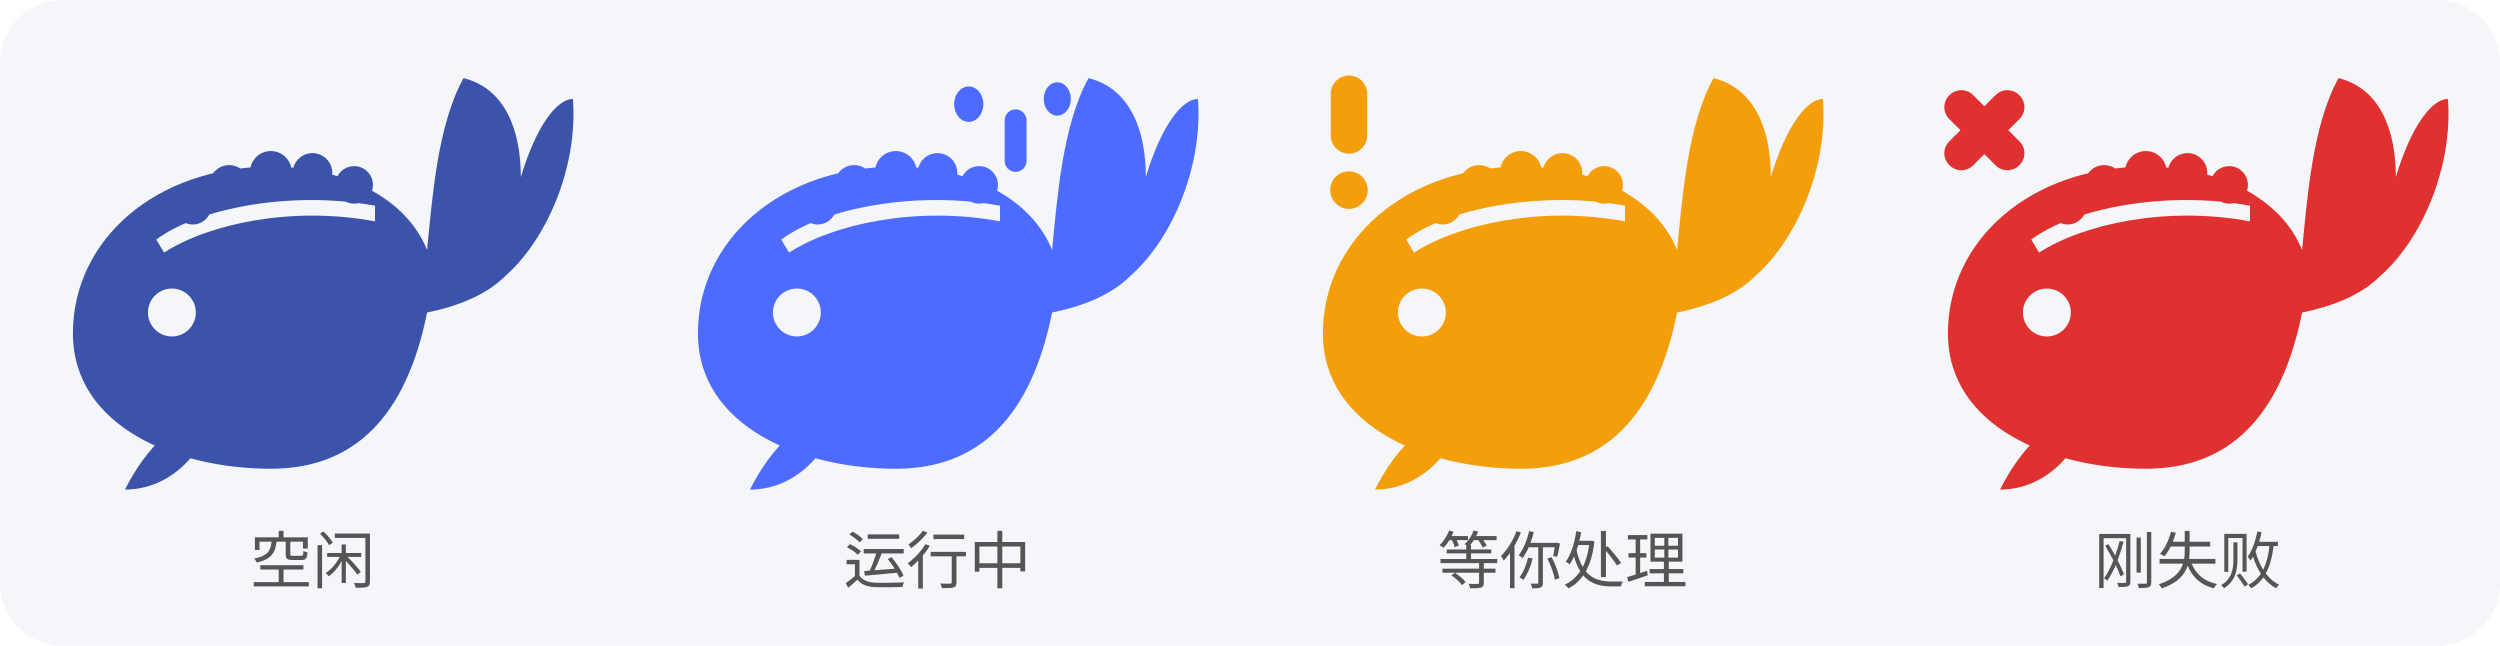
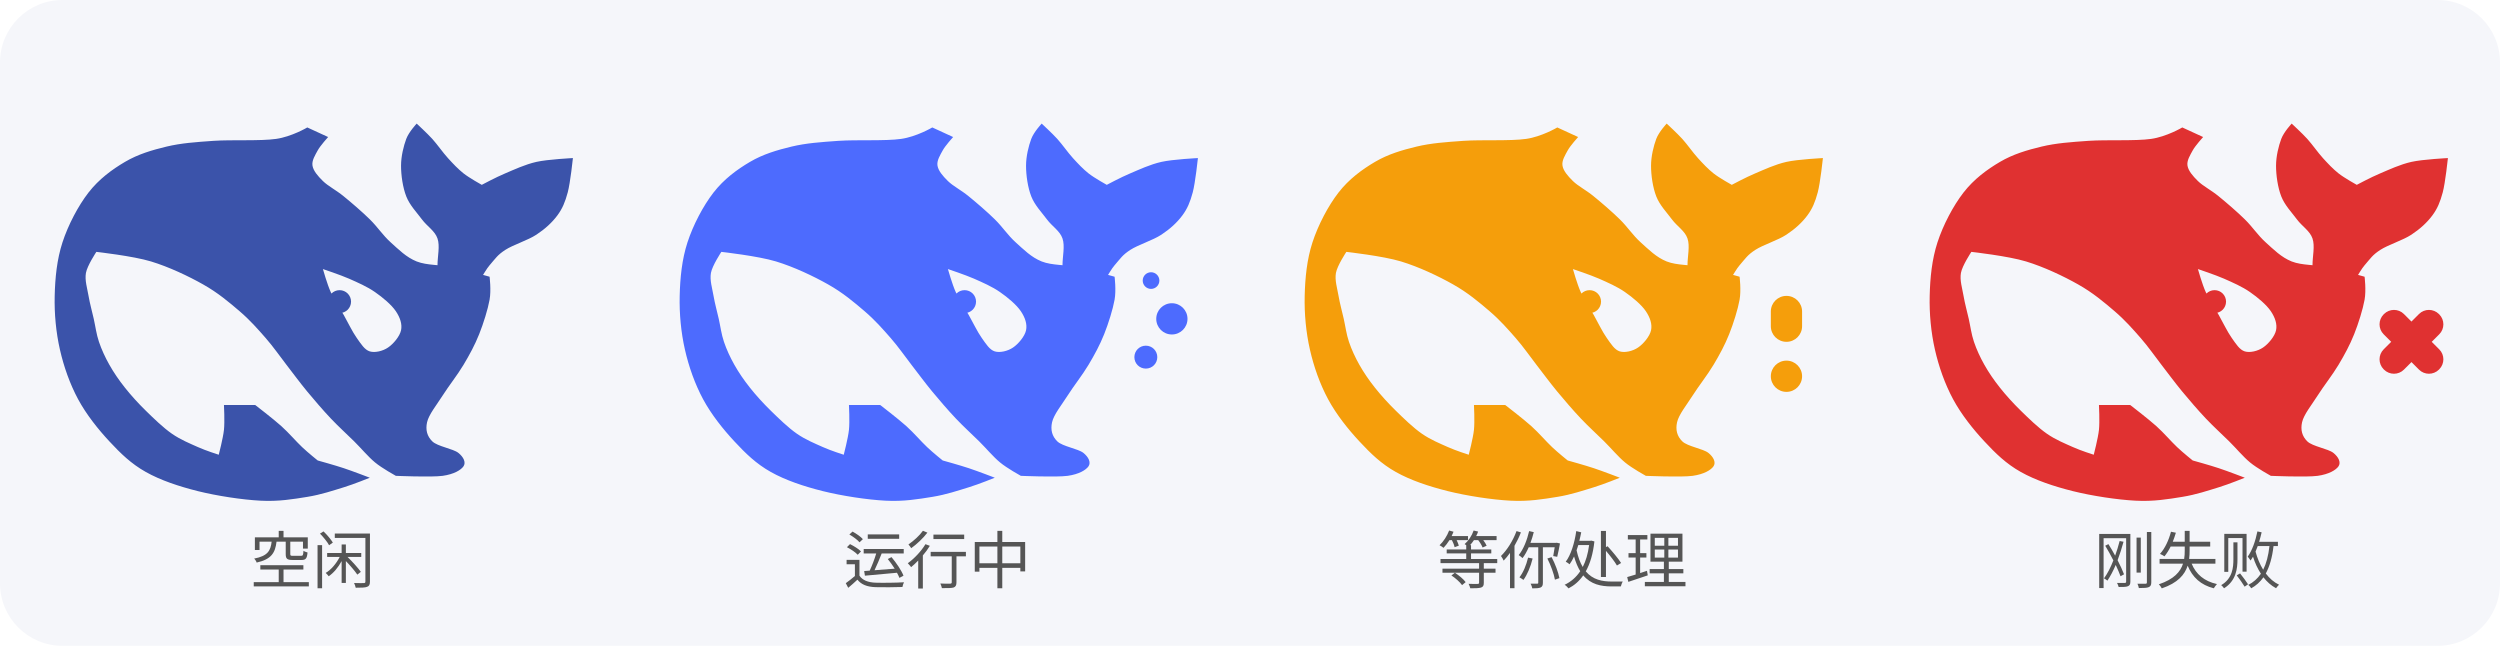
<svg xmlns="http://www.w3.org/2000/svg" width="480" height="124" viewBox="0 0 480 124">
  <rect width="100%" height="100%" rx="12" fill="#f5f6fa" />
-   <g transform="translate(10 10)">
-     <path transform="scale(1)" d="M4 54 C4 36 20 22 42 22 C56 22 68 28 72 38 C73 28 74 14 79 5 C87 7 90 15 90 24 C93 14 97 9 100 9 C101 22 95 36 87 43 C83 47 77 49 72 50 C68 70 58 80 42 80 C24 80 4 72 4 54 Z M30 72 C28 78 22 84 14 84 C18 76 24 70 32 68 Z M27 25.9 C28.99 25.9 30.6 27.51 30.6 29.5 C30.6 31.49 28.99 33.1 27 33.1 C25.01 33.1 23.4 31.49 23.4 29.5 C23.4 27.51 25.01 25.9 27 25.9 Z M34 21.7 C36.1 21.7 37.8 23.4 37.8 25.5 C37.8 27.6 36.1 29.3 34 29.3 C31.9 29.3 30.2 27.6 30.2 25.5 C30.2 23.4 31.9 21.7 34 21.7 Z M42 19 C44.21 19 46 20.79 46 23 C46 25.21 44.21 27 42 27 C39.79 27 38 25.21 38 23 C38 20.79 39.79 19 42 19 Z M50 19.4 C52.1 19.4 53.8 21.1 53.8 23.2 C53.8 25.3 52.1 27 50 27 C47.9 27 46.2 25.3 46.2 23.2 C46.2 21.1 47.9 19.4 50 19.4 Z M58 21.9 C59.99 21.9 61.6 23.51 61.6 25.5 C61.6 27.49 59.99 29.1 58 29.1 C56.01 29.1 54.4 27.49 54.4 25.5 C54.4 23.51 56.01 21.9 58 21.9 Z M21.5 38.5 C30 33 46 29.5 62 32.5 L62 29.5 C46 26.5 28 30 20 36 Z M23 45.4 C20.46 45.4 18.4 47.46 18.4 50 C18.4 52.54 20.46 54.6 23 54.6 C25.54 54.6 27.6 52.54 27.6 50 C27.6 47.46 25.54 45.4 23 45.4 Z" fill="rgb(59,83,170)" />
+   <g transform="translate(10 23)">
+     <path d="M22 5.14 C24.83 4.47 27.5 4.29 31 4.04 C34.5 3.8 40 4.1 43 3.67 C46 3.25 49 1.47 49 1.47 C49 1.47 53 3.31 53 3.31 C53 3.31 51.5 4.96 51 5.88 C50.5 6.8 49.83 7.84 50 8.82 C50.17 9.8 51 10.78 52 11.76 C53 12.74 54.5 13.47 56 14.7 C57.5 15.92 59.5 17.64 61 19.11 C62.5 20.58 63.5 22.17 65 23.52 C66.5 24.87 68 26.4 70 27.2 C72 27.99 74.67 27.81 77 28.3 C79.33 28.79 84 30.13 84 30.13 C84 30.13 84.33 32.71 84 34.55 C83.67 36.38 82.83 39.08 82 41.16 C81.17 43.24 80.17 45.08 79 47.04 C77.83 49 76.17 51.08 75 52.92 C73.83 54.76 72.33 56.59 72 58.06 C71.67 59.53 72 60.76 73 61.74 C74 62.72 77 63.15 78 63.95 C79 64.74 79.5 65.78 79 66.52 C78.5 67.25 77.17 68.05 75 68.36 C72.83 68.66 66 68.36 66 68.36 C66 68.36 63.33 66.89 62 65.78 C60.67 64.68 59.42 63.15 58 61.74 C56.58 60.33 55 58.92 53.5 57.33 C52 55.74 50.42 53.9 49 52.19 C47.58 50.47 46.33 48.76 45 47.04 C43.67 45.32 42.5 43.61 41 41.89 C39.5 40.18 38 38.46 36 36.75 C34 35.04 31.83 33.2 29 31.61 C26.17 30.01 22.42 28.24 19 27.2 C15.58 26.15 8.5 25.36 8.5 25.36 C8.5 25.36 6.75 27.99 6.5 29.4 C6.25 30.81 6.75 32.34 7 33.81 C7.25 35.28 7.67 36.75 8 38.22 C8.33 39.69 8.5 41.16 9 42.63 C9.5 44.1 10.17 45.57 11 47.04 C11.83 48.51 12.83 49.98 14 51.45 C15.17 52.92 16.5 54.39 18 55.86 C19.5 57.33 21.33 59.11 23 60.27 C24.67 61.43 26.5 62.17 28 62.84 C29.5 63.52 32 64.31 32 64.31 C32 64.31 32.83 61.13 33 59.53 C33.17 57.94 33 54.76 33 54.76 C33 54.76 39 54.76 39 54.76 C39 54.76 42.5 57.45 44 58.8 C45.5 60.15 46.83 61.74 48 62.84 C49.17 63.95 51 65.41 51 65.41 C51 65.41 54.33 66.33 56 66.89 C57.67 67.44 61 68.72 61 68.72 C61 68.72 58 69.95 56 70.56 C54 71.17 51.67 71.97 49 72.4 C46.33 72.83 43.5 73.32 40 73.13 C36.5 72.95 31.67 72.21 28 71.3 C24.33 70.38 20.83 69.21 18 67.62 C15.17 66.03 13.17 64.07 11 61.74 C8.83 59.41 6.58 56.59 5 53.66 C3.42 50.72 2.25 47.41 1.5 44.1 C0.75 40.79 0.42 37.24 0.5 33.81 C0.58 30.38 0.92 26.83 2 23.52 C3.08 20.21 5 16.54 7 13.96 C9 11.39 11.5 9.55 14 8.08 C16.5 6.61 19.17 5.82 22 5.14 Z M52 28.66 C52 28.66 52.83 31.61 53.5 33.08 C54.17 34.55 55.17 36.02 56 37.48 C56.83 38.95 57.67 40.73 58.5 41.89 C59.33 43.06 60 44.16 61 44.47 C62 44.77 63.5 44.41 64.5 43.73 C65.5 43.06 66.75 41.59 67 40.42 C67.25 39.26 66.83 37.98 66 36.75 C65.17 35.52 63.5 34.12 62 33.08 C60.5 32.03 58.67 31.24 57 30.5 C55.33 29.77 52 28.66 52 28.66 Z M55.2 32.71 C56.42 32.71 57.4 33.7 57.4 34.91 C57.4 36.13 56.42 37.11 55.2 37.11 C53.98 37.11 53 36.13 53 34.91 C53 33.7 53.98 32.71 55.2 32.71 Z M70 0.73 C70 0.73 72 2.57 73 3.67 C74 4.78 75 6.25 76 7.35 C77 8.45 77.92 9.43 79 10.29 C80.08 11.15 82.5 12.49 82.5 12.49 C82.5 12.49 85.25 11.02 87 10.29 C88.75 9.55 90.83 8.57 93 8.08 C95.17 7.59 100 7.35 100 7.35 C100 7.35 99.5 12.13 99 13.96 C98.5 15.8 98 17.03 97 18.38 C96 19.72 94.67 20.95 93 22.05 C91.33 23.15 88.5 24.01 87 24.99 C85.5 25.97 85.17 26.58 84 27.93 C82.83 29.28 81.67 32.22 80 33.08 C78.33 33.93 75 33.93 74 33.08 C73 32.22 74 29.64 74 27.93 C74 26.21 74.5 24.25 74 22.79 C73.5 21.32 72 20.46 71 19.11 C70 17.76 68.67 16.41 68 14.7 C67.33 12.98 67 10.66 67 8.82 C67 6.98 67.5 5.02 68 3.67 C68.5 2.33 70 0.73 70 0.73 Z" fill="rgb(59,83,170)" />
  </g>
  <text x="60" y="112" text-anchor="middle" font-family="-apple-system, PingFang SC, Microsoft YaHei, sans-serif" font-size="12" fill="#555">空闲</text>
-   <g transform="translate(130 10)">
-     <path transform="scale(1)" d="M4 54 C4 36 20 22 42 22 C56 22 68 28 72 38 C73 28 74 14 79 5 C87 7 90 15 90 24 C93 14 97 9 100 9 C101 22 95 36 87 43 C83 47 77 49 72 50 C68 70 58 80 42 80 C24 80 4 72 4 54 Z M30 72 C28 78 22 84 14 84 C18 76 24 70 32 68 Z M27 25.9 C28.99 25.9 30.6 27.51 30.6 29.5 C30.6 31.49 28.99 33.1 27 33.1 C25.01 33.1 23.4 31.49 23.4 29.5 C23.4 27.51 25.01 25.9 27 25.9 Z M34 21.7 C36.1 21.7 37.8 23.4 37.8 25.5 C37.8 27.6 36.1 29.3 34 29.3 C31.9 29.3 30.2 27.6 30.2 25.5 C30.2 23.4 31.9 21.7 34 21.7 Z M42 19 C44.21 19 46 20.79 46 23 C46 25.21 44.21 27 42 27 C39.79 27 38 25.21 38 23 C38 20.79 39.79 19 42 19 Z M50 19.4 C52.1 19.4 53.8 21.1 53.8 23.2 C53.8 25.3 52.1 27 50 27 C47.9 27 46.2 25.3 46.2 23.2 C46.2 21.1 47.9 19.4 50 19.4 Z M58 21.9 C59.99 21.9 61.6 23.51 61.6 25.5 C61.6 27.49 59.99 29.1 58 29.1 C56.01 29.1 54.4 27.49 54.4 25.5 C54.4 23.51 56.01 21.9 58 21.9 Z M21.5 38.5 C30 33 46 29.5 62 32.5 L62 29.5 C46 26.5 28 30 20 36 Z M23 45.4 C20.46 45.4 18.4 47.46 18.4 50 C18.4 52.54 20.46 54.6 23 54.6 C25.54 54.6 27.6 52.54 27.6 50 C27.6 47.46 25.54 45.4 23 45.4 Z M65 11 L65 11 C66.16 11 67.1 11.94 67.1 13.1 L67.1 20.9 C67.1 22.06 66.16 23 65 23 L65 23 C63.84 23 62.9 22.06 62.9 20.9 L62.9 13.1 C62.9 11.94 63.84 11 65 11 Z M56 6.6 C57.55 6.6 58.8 8.12 58.8 10 C58.8 11.88 57.55 13.4 56 13.4 C54.45 13.4 53.2 11.88 53.2 10 C53.2 8.12 54.45 6.6 56 6.6 Z M73 5.8 C74.44 5.8 75.6 7.23 75.6 9 C75.6 10.77 74.44 12.2 73 12.2 C71.56 12.2 70.4 10.77 70.4 9 C70.4 7.23 71.56 5.8 73 5.8 Z" fill="rgb(77,107,254)" />
+   <g transform="translate(130 23)">
+     <path d="M22 5.14 C24.83 4.47 27.5 4.29 31 4.04 C34.5 3.8 40 4.1 43 3.67 C46 3.25 49 1.47 49 1.47 C49 1.47 53 3.31 53 3.31 C53 3.31 51.5 4.96 51 5.88 C50.5 6.8 49.83 7.84 50 8.82 C50.17 9.8 51 10.78 52 11.76 C53 12.74 54.5 13.47 56 14.7 C57.5 15.92 59.5 17.64 61 19.11 C62.5 20.58 63.5 22.17 65 23.52 C66.5 24.87 68 26.4 70 27.2 C72 27.99 74.67 27.81 77 28.3 C79.33 28.79 84 30.13 84 30.13 C84 30.13 84.33 32.71 84 34.55 C83.67 36.38 82.83 39.08 82 41.16 C81.17 43.24 80.17 45.08 79 47.04 C77.83 49 76.17 51.08 75 52.92 C73.83 54.76 72.33 56.59 72 58.06 C71.67 59.53 72 60.76 73 61.74 C74 62.72 77 63.15 78 63.95 C79 64.74 79.5 65.78 79 66.52 C78.5 67.25 77.17 68.05 75 68.36 C72.83 68.66 66 68.36 66 68.36 C66 68.36 63.33 66.89 62 65.78 C60.67 64.68 59.42 63.15 58 61.74 C56.58 60.33 55 58.92 53.5 57.33 C52 55.74 50.42 53.9 49 52.19 C47.58 50.47 46.33 48.76 45 47.04 C43.67 45.32 42.5 43.61 41 41.89 C39.5 40.18 38 38.46 36 36.75 C34 35.04 31.83 33.2 29 31.61 C26.17 30.01 22.42 28.24 19 27.2 C15.58 26.15 8.5 25.36 8.5 25.36 C8.5 25.36 6.75 27.99 6.5 29.4 C6.25 30.81 6.75 32.34 7 33.81 C7.25 35.28 7.67 36.75 8 38.22 C8.33 39.69 8.5 41.16 9 42.63 C9.5 44.1 10.17 45.57 11 47.04 C11.83 48.51 12.83 49.98 14 51.45 C15.17 52.92 16.5 54.39 18 55.86 C19.5 57.33 21.33 59.11 23 60.27 C24.67 61.43 26.5 62.17 28 62.84 C29.5 63.52 32 64.31 32 64.31 C32 64.31 32.83 61.13 33 59.53 C33.17 57.94 33 54.76 33 54.76 C33 54.76 39 54.76 39 54.76 C39 54.76 42.5 57.45 44 58.8 C45.5 60.15 46.83 61.74 48 62.84 C49.17 63.95 51 65.41 51 65.41 C51 65.41 54.33 66.33 56 66.89 C57.67 67.44 61 68.72 61 68.72 C61 68.72 58 69.95 56 70.56 C54 71.17 51.67 71.97 49 72.4 C46.33 72.83 43.5 73.32 40 73.13 C36.5 72.95 31.67 72.21 28 71.3 C24.33 70.38 20.83 69.21 18 67.62 C15.17 66.03 13.17 64.07 11 61.74 C8.83 59.41 6.58 56.59 5 53.66 C3.42 50.72 2.25 47.41 1.5 44.1 C0.75 40.79 0.42 37.24 0.5 33.81 C0.58 30.38 0.92 26.83 2 23.52 C3.08 20.21 5 16.54 7 13.96 C9 11.39 11.5 9.55 14 8.08 C16.5 6.61 19.17 5.82 22 5.14 Z M52 28.66 C52 28.66 52.83 31.61 53.5 33.08 C54.17 34.55 55.17 36.02 56 37.48 C56.83 38.95 57.67 40.73 58.5 41.89 C59.33 43.06 60 44.16 61 44.47 C62 44.77 63.5 44.41 64.5 43.73 C65.5 43.06 66.75 41.59 67 40.42 C67.25 39.26 66.83 37.98 66 36.75 C65.17 35.52 63.5 34.12 62 33.08 C60.5 32.03 58.67 31.24 57 30.5 C55.33 29.77 52 28.66 52 28.66 Z M55.2 32.71 C56.42 32.71 57.4 33.7 57.4 34.91 C57.4 36.13 56.42 37.11 55.2 37.11 C53.98 37.11 53 36.13 53 34.91 C53 33.7 53.98 32.71 55.2 32.71 Z M70 0.73 C70 0.73 72 2.57 73 3.67 C74 4.78 75 6.25 76 7.35 C77 8.45 77.92 9.43 79 10.29 C80.08 11.15 82.5 12.49 82.5 12.49 C82.5 12.49 85.25 11.02 87 10.29 C88.75 9.55 90.83 8.57 93 8.08 C95.17 7.59 100 7.35 100 7.35 C100 7.35 99.5 12.13 99 13.96 C98.5 15.8 98 17.03 97 18.38 C96 19.72 94.67 20.95 93 22.05 C91.33 23.15 88.5 24.01 87 24.99 C85.5 25.97 85.17 26.58 84 27.93 C82.83 29.28 81.67 32.22 80 33.08 C78.33 33.93 75 33.93 74 33.08 C73 32.22 74 29.64 74 27.93 C74 26.21 74.5 24.25 74 22.79 C73.5 21.32 72 20.46 71 19.11 C70 17.76 68.67 16.41 68 14.7 C67.33 12.98 67 10.66 67 8.82 C67 6.98 67.5 5.02 68 3.67 C68.5 2.33 70 0.73 70 0.73 Z M90 43.37 C91.22 43.37 92.2 44.35 92.2 45.57 C92.2 46.79 91.22 47.77 90 47.77 C88.78 47.77 87.8 46.79 87.8 45.57 C87.8 44.35 88.78 43.37 90 43.37 Z M95 35.22 C96.66 35.22 98 36.56 98 38.22 C98 39.88 96.66 41.22 95 41.22 C93.34 41.22 92 39.88 92 38.22 C92 36.56 93.34 35.22 95 35.22 Z M91 29.27 C91.88 29.27 92.6 29.99 92.6 30.87 C92.6 31.75 91.88 32.47 91 32.47 C90.12 32.47 89.4 31.75 89.4 30.87 C89.4 29.99 90.12 29.27 91 29.27 Z" fill="rgb(77,107,254)" />
  </g>
  <text x="180" y="112" text-anchor="middle" font-family="-apple-system, PingFang SC, Microsoft YaHei, sans-serif" font-size="12" fill="#555">运行中</text>
-   <g transform="translate(250 10)">
-     <path transform="scale(1)" d="M4 54 C4 36 20 22 42 22 C56 22 68 28 72 38 C73 28 74 14 79 5 C87 7 90 15 90 24 C93 14 97 9 100 9 C101 22 95 36 87 43 C83 47 77 49 72 50 C68 70 58 80 42 80 C24 80 4 72 4 54 Z M30 72 C28 78 22 84 14 84 C18 76 24 70 32 68 Z M27 25.9 C28.99 25.9 30.6 27.51 30.6 29.5 C30.6 31.49 28.99 33.1 27 33.1 C25.01 33.1 23.4 31.49 23.4 29.5 C23.4 27.51 25.01 25.9 27 25.9 Z M34 21.7 C36.1 21.7 37.8 23.4 37.8 25.5 C37.8 27.6 36.1 29.3 34 29.3 C31.9 29.3 30.2 27.6 30.2 25.5 C30.2 23.4 31.9 21.7 34 21.7 Z M42 19 C44.21 19 46 20.79 46 23 C46 25.21 44.21 27 42 27 C39.79 27 38 25.21 38 23 C38 20.79 39.79 19 42 19 Z M50 19.4 C52.1 19.4 53.8 21.1 53.8 23.2 C53.8 25.3 52.1 27 50 27 C47.9 27 46.2 25.3 46.2 23.2 C46.2 21.1 47.9 19.4 50 19.4 Z M58 21.9 C59.99 21.9 61.6 23.51 61.6 25.5 C61.6 27.49 59.99 29.1 58 29.1 C56.01 29.1 54.4 27.49 54.4 25.5 C54.4 23.51 56.01 21.9 58 21.9 Z M21.5 38.5 C30 33 46 29.5 62 32.5 L62 29.5 C46 26.5 28 30 20 36 Z M23 45.4 C20.46 45.4 18.4 47.46 18.4 50 C18.4 52.54 20.46 54.6 23 54.6 C25.54 54.6 27.6 52.54 27.6 50 C27.6 47.46 25.54 45.4 23 45.4 Z M9 4.5 L9 4.5 C10.93 4.5 12.5 6.07 12.5 8 L12.5 16 C12.5 17.93 10.93 19.5 9 19.5 L9 19.5 C7.07 19.5 5.5 17.93 5.5 16 L5.5 8 C5.5 6.07 7.07 4.5 9 4.5 Z M9 22.9 C10.99 22.9 12.6 24.51 12.6 26.5 C12.6 28.49 10.99 30.1 9 30.1 C7.01 30.1 5.4 28.49 5.4 26.5 C5.4 24.51 7.01 22.9 9 22.9 Z" fill="rgb(245,158,11)" />
+   <g transform="translate(250 23)">
+     <path d="M22 5.14 C24.83 4.47 27.5 4.29 31 4.04 C34.5 3.8 40 4.1 43 3.67 C46 3.25 49 1.47 49 1.47 C49 1.47 53 3.31 53 3.31 C53 3.31 51.5 4.96 51 5.88 C50.5 6.8 49.83 7.84 50 8.82 C50.17 9.8 51 10.78 52 11.76 C53 12.74 54.5 13.47 56 14.7 C57.5 15.92 59.5 17.64 61 19.11 C62.5 20.58 63.5 22.17 65 23.52 C66.5 24.87 68 26.4 70 27.2 C72 27.99 74.67 27.81 77 28.3 C79.33 28.79 84 30.13 84 30.13 C84 30.13 84.33 32.71 84 34.55 C83.67 36.38 82.83 39.08 82 41.16 C81.17 43.24 80.17 45.08 79 47.04 C77.83 49 76.17 51.08 75 52.92 C73.83 54.76 72.33 56.59 72 58.06 C71.67 59.53 72 60.76 73 61.74 C74 62.72 77 63.15 78 63.95 C79 64.74 79.5 65.78 79 66.52 C78.5 67.25 77.17 68.05 75 68.36 C72.83 68.66 66 68.36 66 68.36 C66 68.36 63.33 66.89 62 65.78 C60.67 64.68 59.42 63.15 58 61.74 C56.58 60.33 55 58.92 53.5 57.33 C52 55.74 50.42 53.9 49 52.19 C47.58 50.47 46.33 48.76 45 47.04 C43.67 45.32 42.5 43.61 41 41.89 C39.5 40.18 38 38.46 36 36.75 C34 35.04 31.83 33.2 29 31.61 C26.17 30.01 22.42 28.24 19 27.2 C15.58 26.15 8.5 25.36 8.5 25.36 C8.5 25.36 6.75 27.99 6.5 29.4 C6.25 30.81 6.75 32.34 7 33.81 C7.25 35.28 7.67 36.75 8 38.22 C8.33 39.69 8.5 41.16 9 42.63 C9.5 44.1 10.17 45.57 11 47.04 C11.83 48.51 12.83 49.98 14 51.45 C15.17 52.92 16.5 54.39 18 55.86 C19.5 57.33 21.33 59.11 23 60.27 C24.67 61.43 26.5 62.17 28 62.84 C29.5 63.52 32 64.31 32 64.31 C32 64.31 32.83 61.13 33 59.53 C33.17 57.94 33 54.76 33 54.76 C33 54.76 39 54.76 39 54.76 C39 54.76 42.5 57.45 44 58.8 C45.5 60.15 46.83 61.74 48 62.84 C49.17 63.95 51 65.41 51 65.41 C51 65.41 54.33 66.33 56 66.89 C57.67 67.44 61 68.72 61 68.72 C61 68.72 58 69.95 56 70.56 C54 71.17 51.67 71.97 49 72.4 C46.33 72.83 43.5 73.32 40 73.13 C36.5 72.95 31.67 72.21 28 71.3 C24.33 70.38 20.83 69.21 18 67.62 C15.17 66.03 13.17 64.07 11 61.74 C8.83 59.41 6.58 56.59 5 53.66 C3.42 50.72 2.25 47.41 1.5 44.1 C0.75 40.79 0.42 37.24 0.5 33.81 C0.58 30.38 0.92 26.83 2 23.52 C3.08 20.21 5 16.54 7 13.96 C9 11.39 11.5 9.55 14 8.08 C16.5 6.61 19.17 5.82 22 5.14 Z M52 28.66 C52 28.66 52.83 31.61 53.5 33.08 C54.17 34.55 55.17 36.02 56 37.48 C56.83 38.95 57.67 40.73 58.5 41.89 C59.33 43.06 60 44.16 61 44.47 C62 44.77 63.5 44.41 64.5 43.73 C65.5 43.06 66.75 41.59 67 40.42 C67.25 39.26 66.83 37.98 66 36.75 C65.17 35.52 63.5 34.12 62 33.08 C60.5 32.03 58.67 31.24 57 30.5 C55.33 29.77 52 28.66 52 28.66 Z M55.2 32.71 C56.42 32.71 57.4 33.7 57.4 34.91 C57.4 36.13 56.42 37.11 55.2 37.11 C53.98 37.11 53 36.13 53 34.91 C53 33.7 53.98 32.71 55.2 32.71 Z M70 0.73 C70 0.73 72 2.57 73 3.67 C74 4.78 75 6.25 76 7.35 C77 8.45 77.92 9.43 79 10.29 C80.08 11.15 82.5 12.49 82.5 12.49 C82.5 12.49 85.25 11.02 87 10.29 C88.75 9.55 90.83 8.57 93 8.08 C95.17 7.59 100 7.35 100 7.35 C100 7.35 99.5 12.13 99 13.96 C98.5 15.8 98 17.03 97 18.38 C96 19.72 94.67 20.95 93 22.05 C91.33 23.15 88.5 24.01 87 24.99 C85.5 25.97 85.17 26.58 84 27.93 C82.83 29.28 81.67 32.22 80 33.08 C78.33 33.93 75 33.93 74 33.08 C73 32.22 74 29.64 74 27.93 C74 26.21 74.5 24.25 74 22.79 C73.5 21.32 72 20.46 71 19.11 C70 17.76 68.67 16.41 68 14.7 C67.33 12.98 67 10.66 67 8.82 C67 6.98 67.5 5.02 68 3.67 C68.5 2.33 70 0.73 70 0.73 Z M93 33.81 L93 33.81 C94.66 33.81 96 35.15 96 36.81 L96 39.63 C96 41.29 94.66 42.63 93 42.63 L93 42.63 C91.34 42.63 90 41.29 90 39.63 L90 36.81 C90 35.15 91.34 33.81 93 33.81 Z M93 46.24 C94.66 46.24 96 47.59 96 49.24 C96 50.9 94.66 52.24 93 52.24 C91.34 52.24 90 50.9 90 49.24 C90 47.59 91.34 46.24 93 46.24 Z" fill="rgb(245,158,11)" />
  </g>
  <text x="300" y="112" text-anchor="middle" font-family="-apple-system, PingFang SC, Microsoft YaHei, sans-serif" font-size="12" fill="#555">等你处理</text>
-   <g transform="translate(370 10)">
-     <path transform="scale(1)" d="M4 54 C4 36 20 22 42 22 C56 22 68 28 72 38 C73 28 74 14 79 5 C87 7 90 15 90 24 C93 14 97 9 100 9 C101 22 95 36 87 43 C83 47 77 49 72 50 C68 70 58 80 42 80 C24 80 4 72 4 54 Z M30 72 C28 78 22 84 14 84 C18 76 24 70 32 68 Z M27 25.9 C28.99 25.9 30.6 27.51 30.6 29.5 C30.6 31.49 28.99 33.1 27 33.1 C25.01 33.1 23.4 31.49 23.4 29.5 C23.4 27.51 25.01 25.9 27 25.9 Z M34 21.7 C36.1 21.7 37.8 23.4 37.8 25.5 C37.8 27.6 36.1 29.3 34 29.3 C31.9 29.3 30.2 27.6 30.2 25.5 C30.2 23.4 31.9 21.7 34 21.7 Z M42 19 C44.21 19 46 20.79 46 23 C46 25.21 44.21 27 42 27 C39.79 27 38 25.21 38 23 C38 20.79 39.79 19 42 19 Z M50 19.4 C52.1 19.4 53.8 21.1 53.8 23.2 C53.8 25.3 52.1 27 50 27 C47.9 27 46.2 25.3 46.2 23.2 C46.2 21.1 47.9 19.4 50 19.4 Z M58 21.9 C59.99 21.9 61.6 23.51 61.6 25.5 C61.6 27.49 59.99 29.1 58 29.1 C56.01 29.1 54.4 27.49 54.4 25.5 C54.4 23.51 56.01 21.9 58 21.9 Z M21.5 38.5 C30 33 46 29.5 62 32.5 L62 29.5 C46 26.5 28 30 20 36 Z M23 45.4 C20.46 45.4 18.4 47.46 18.4 50 C18.4 52.54 20.46 54.6 23 54.6 C25.54 54.6 27.6 52.54 27.6 50 C27.6 47.46 25.54 45.4 23 45.4 Z M8.84 8.25 L17.75 17.16 C19 18.41 19 20.43 17.75 21.68 L17.68 21.75 C16.43 23 14.41 23 13.16 21.75 L4.25 12.84 C3 11.59 3 9.57 4.25 8.32 L4.32 8.25 C5.57 7 7.59 7 8.84 8.25 Z M4.25 17.16 L13.16 8.25 C14.41 7 16.43 7 17.68 8.25 L17.75 8.32 C19 9.57 19 11.59 17.75 12.84 L8.84 21.75 C7.59 23 5.57 23 4.32 21.75 L4.25 21.68 C3 20.43 3 18.41 4.25 17.16 Z" fill="rgb(224,49,49)" />
+   <g transform="translate(370 23)">
+     <path d="M22 5.14 C24.83 4.47 27.5 4.29 31 4.04 C34.5 3.8 40 4.1 43 3.67 C46 3.25 49 1.47 49 1.47 C49 1.47 53 3.31 53 3.31 C53 3.31 51.5 4.96 51 5.88 C50.5 6.8 49.83 7.84 50 8.82 C50.17 9.8 51 10.78 52 11.76 C53 12.74 54.5 13.47 56 14.7 C57.5 15.92 59.5 17.64 61 19.11 C62.5 20.58 63.5 22.17 65 23.52 C66.5 24.87 68 26.4 70 27.2 C72 27.99 74.67 27.81 77 28.3 C79.33 28.79 84 30.13 84 30.13 C84 30.13 84.33 32.71 84 34.55 C83.67 36.38 82.83 39.08 82 41.16 C81.17 43.24 80.17 45.08 79 47.04 C77.83 49 76.17 51.08 75 52.92 C73.83 54.76 72.33 56.59 72 58.06 C71.67 59.53 72 60.76 73 61.74 C74 62.72 77 63.15 78 63.95 C79 64.74 79.5 65.78 79 66.52 C78.5 67.25 77.17 68.05 75 68.36 C72.83 68.66 66 68.36 66 68.36 C66 68.36 63.33 66.89 62 65.78 C60.67 64.68 59.42 63.15 58 61.74 C56.58 60.33 55 58.92 53.5 57.33 C52 55.74 50.42 53.9 49 52.19 C47.58 50.47 46.33 48.76 45 47.04 C43.67 45.32 42.5 43.61 41 41.89 C39.5 40.18 38 38.46 36 36.75 C34 35.04 31.83 33.2 29 31.61 C26.17 30.01 22.42 28.24 19 27.2 C15.58 26.15 8.5 25.36 8.5 25.36 C8.5 25.36 6.75 27.99 6.5 29.4 C6.25 30.81 6.75 32.34 7 33.81 C7.25 35.28 7.67 36.75 8 38.22 C8.33 39.69 8.5 41.16 9 42.63 C9.5 44.1 10.17 45.57 11 47.04 C11.83 48.51 12.83 49.98 14 51.45 C15.17 52.92 16.5 54.39 18 55.86 C19.5 57.33 21.33 59.11 23 60.27 C24.67 61.43 26.5 62.17 28 62.84 C29.5 63.52 32 64.31 32 64.31 C32 64.31 32.83 61.13 33 59.53 C33.17 57.94 33 54.76 33 54.76 C33 54.76 39 54.76 39 54.76 C39 54.76 42.5 57.45 44 58.8 C45.5 60.15 46.83 61.74 48 62.84 C49.17 63.95 51 65.41 51 65.41 C51 65.41 54.33 66.33 56 66.89 C57.67 67.44 61 68.72 61 68.72 C61 68.72 58 69.95 56 70.56 C54 71.17 51.67 71.97 49 72.4 C46.33 72.83 43.5 73.32 40 73.13 C36.5 72.95 31.67 72.21 28 71.3 C24.33 70.38 20.83 69.21 18 67.62 C15.17 66.03 13.17 64.07 11 61.74 C8.83 59.41 6.58 56.59 5 53.66 C3.42 50.72 2.25 47.41 1.5 44.1 C0.75 40.79 0.42 37.24 0.5 33.81 C0.58 30.38 0.92 26.83 2 23.52 C3.08 20.21 5 16.54 7 13.96 C9 11.39 11.5 9.55 14 8.08 C16.5 6.61 19.17 5.82 22 5.14 Z M52 28.66 C52 28.66 52.83 31.61 53.5 33.08 C54.17 34.55 55.17 36.02 56 37.48 C56.83 38.95 57.67 40.73 58.5 41.89 C59.33 43.06 60 44.16 61 44.47 C62 44.77 63.5 44.41 64.5 43.73 C65.5 43.06 66.75 41.59 67 40.42 C67.25 39.26 66.83 37.98 66 36.75 C65.17 35.52 63.5 34.12 62 33.08 C60.5 32.03 58.67 31.24 57 30.5 C55.33 29.77 52 28.66 52 28.66 Z M55.2 32.71 C56.42 32.71 57.4 33.7 57.4 34.91 C57.4 36.13 56.42 37.11 55.2 37.11 C53.98 37.11 53 36.13 53 34.91 C53 33.7 53.98 32.71 55.2 32.71 Z M70 0.73 C70 0.73 72 2.57 73 3.67 C74 4.78 75 6.25 76 7.35 C77 8.45 77.92 9.43 79 10.29 C80.08 11.15 82.5 12.49 82.5 12.49 C82.5 12.49 85.25 11.02 87 10.29 C88.75 9.55 90.83 8.57 93 8.08 C95.17 7.59 100 7.35 100 7.35 C100 7.35 99.5 12.13 99 13.96 C98.5 15.8 98 17.03 97 18.38 C96 19.72 94.67 20.95 93 22.05 C91.33 23.15 88.5 24.01 87 24.99 C85.5 25.97 85.17 26.58 84 27.93 C82.83 29.28 81.67 32.22 80 33.08 C78.33 33.93 75 33.93 74 33.08 C73 32.22 74 29.64 74 27.93 C74 26.21 74.5 24.25 74 22.79 C73.5 21.32 72 20.46 71 19.11 C70 17.76 68.67 16.41 68 14.7 C67.33 12.98 67 10.66 67 8.82 C67 6.98 67.5 5.02 68 3.67 C68.5 2.33 70 0.73 70 0.73 Z M91.55 37.29 L98.34 44.08 C99.39 45.13 99.39 46.84 98.34 47.9 L98.27 47.97 C97.21 49.02 95.5 49.02 94.45 47.97 L87.66 41.18 C86.61 40.13 86.61 38.42 87.66 37.36 L87.73 37.29 C88.79 36.24 90.5 36.24 91.55 37.29 Z M87.66 44.08 L94.45 37.29 C95.5 36.24 97.21 36.24 98.27 37.29 L98.34 37.36 C99.39 38.42 99.39 40.13 98.34 41.18 L91.55 47.97 C90.5 49.02 88.79 49.02 87.73 47.97 L87.66 47.9 C86.61 46.84 86.61 45.13 87.66 44.08 Z" fill="rgb(224,49,49)" />
  </g>
  <text x="420" y="112" text-anchor="middle" font-family="-apple-system, PingFang SC, Microsoft YaHei, sans-serif" font-size="12" fill="#555">刚失败</text>
</svg>
